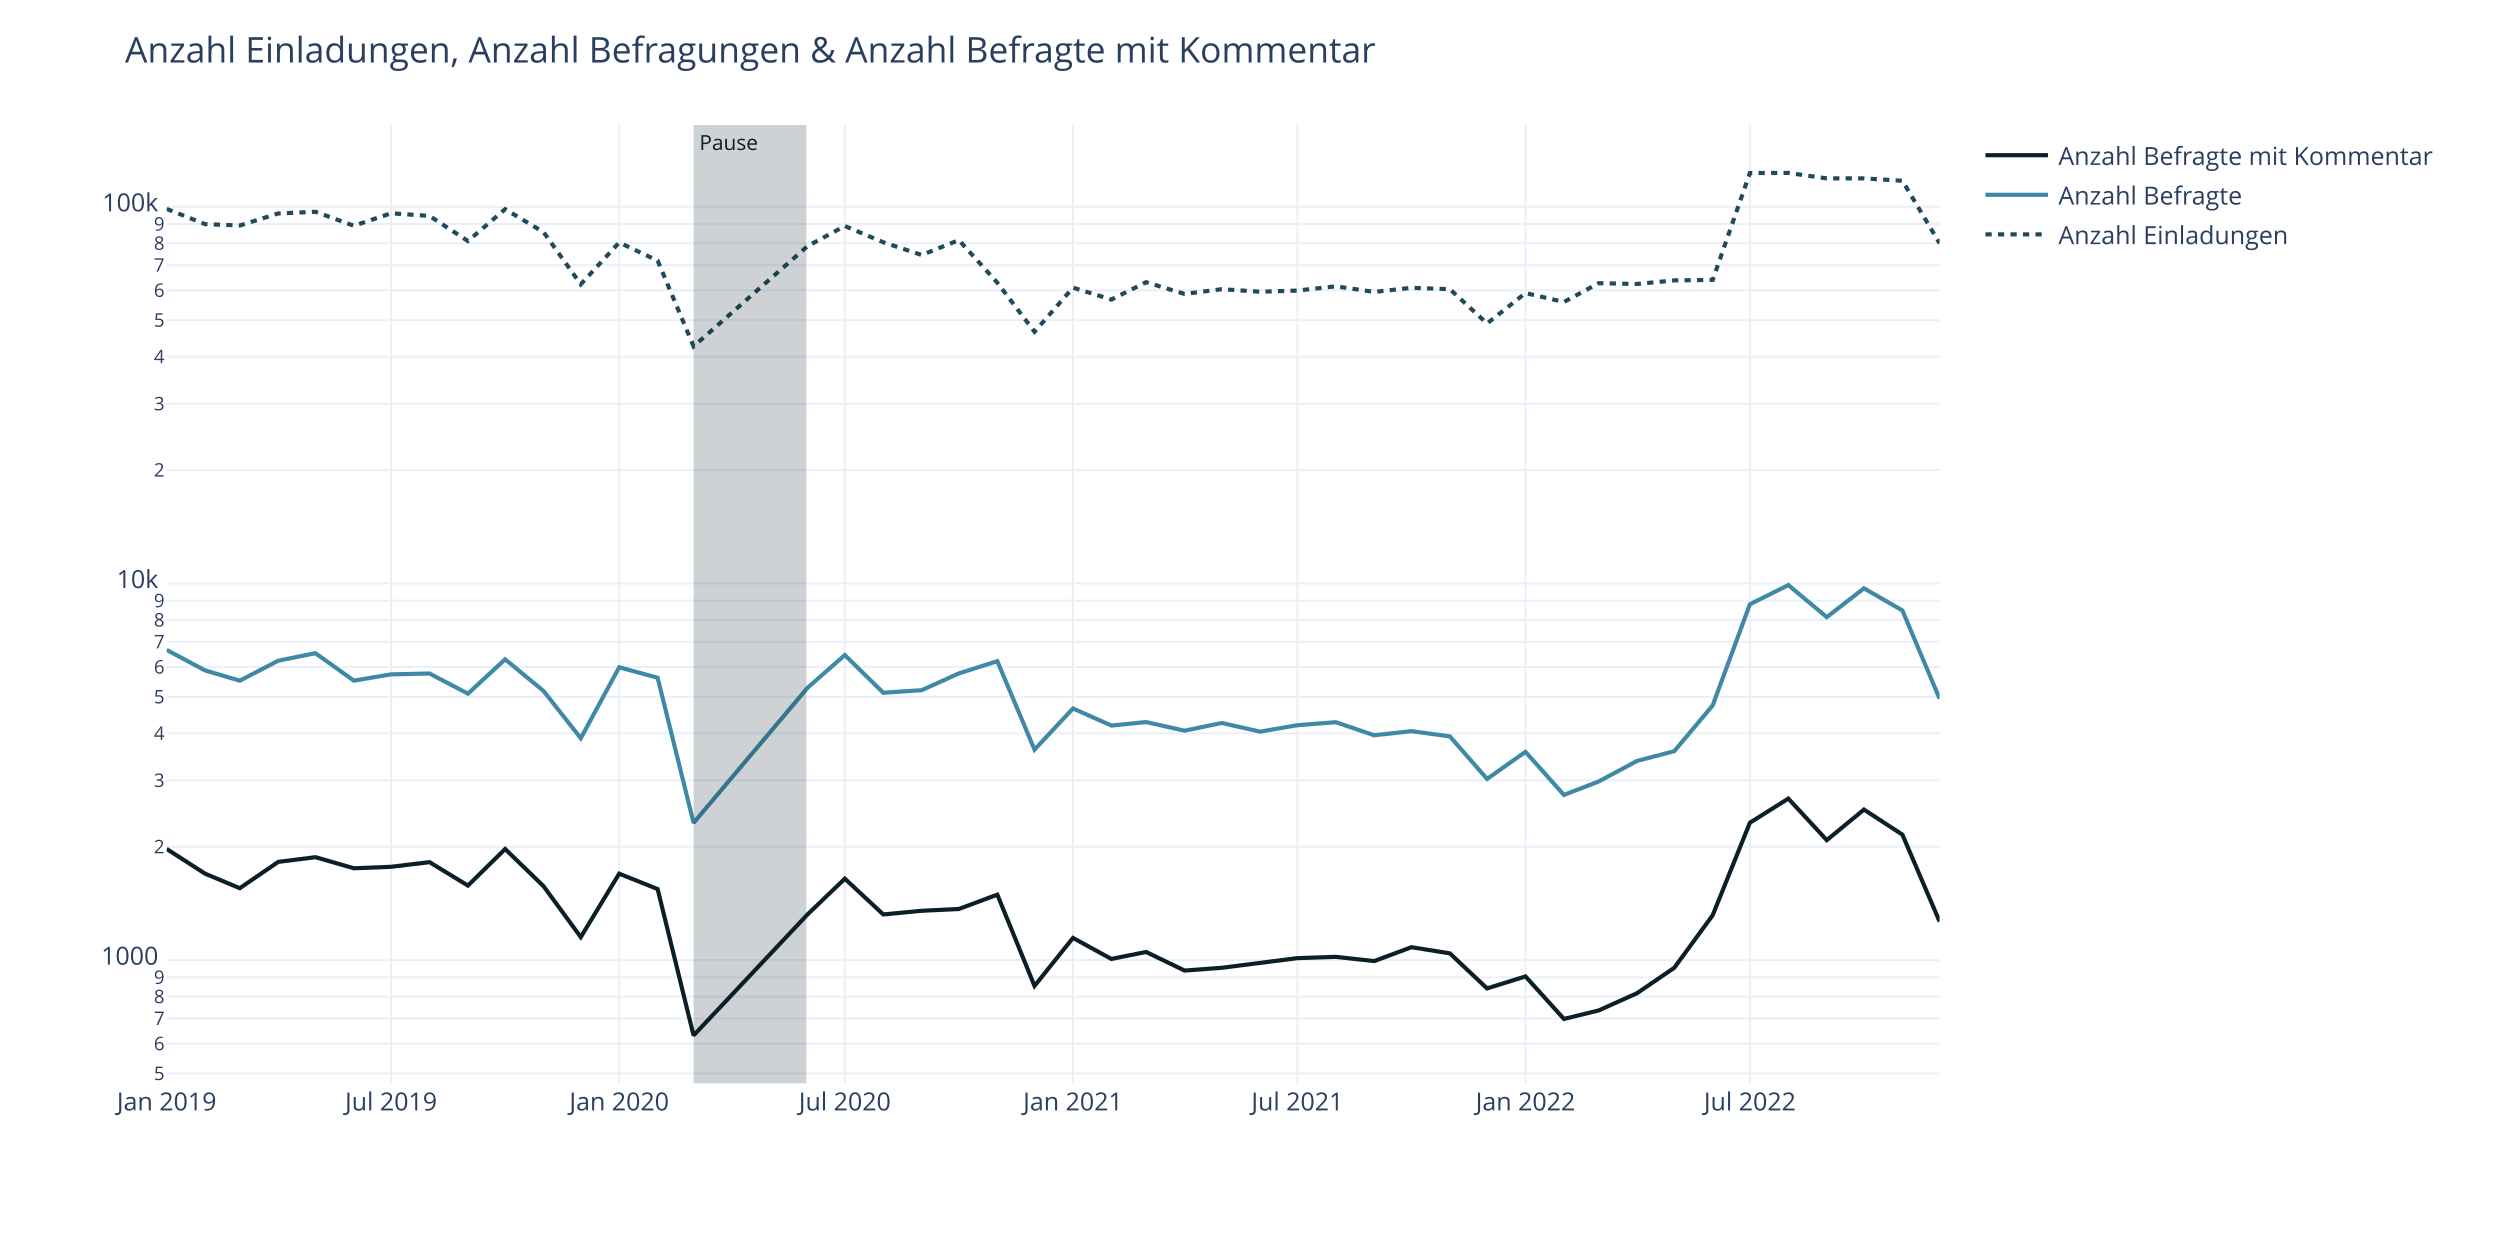
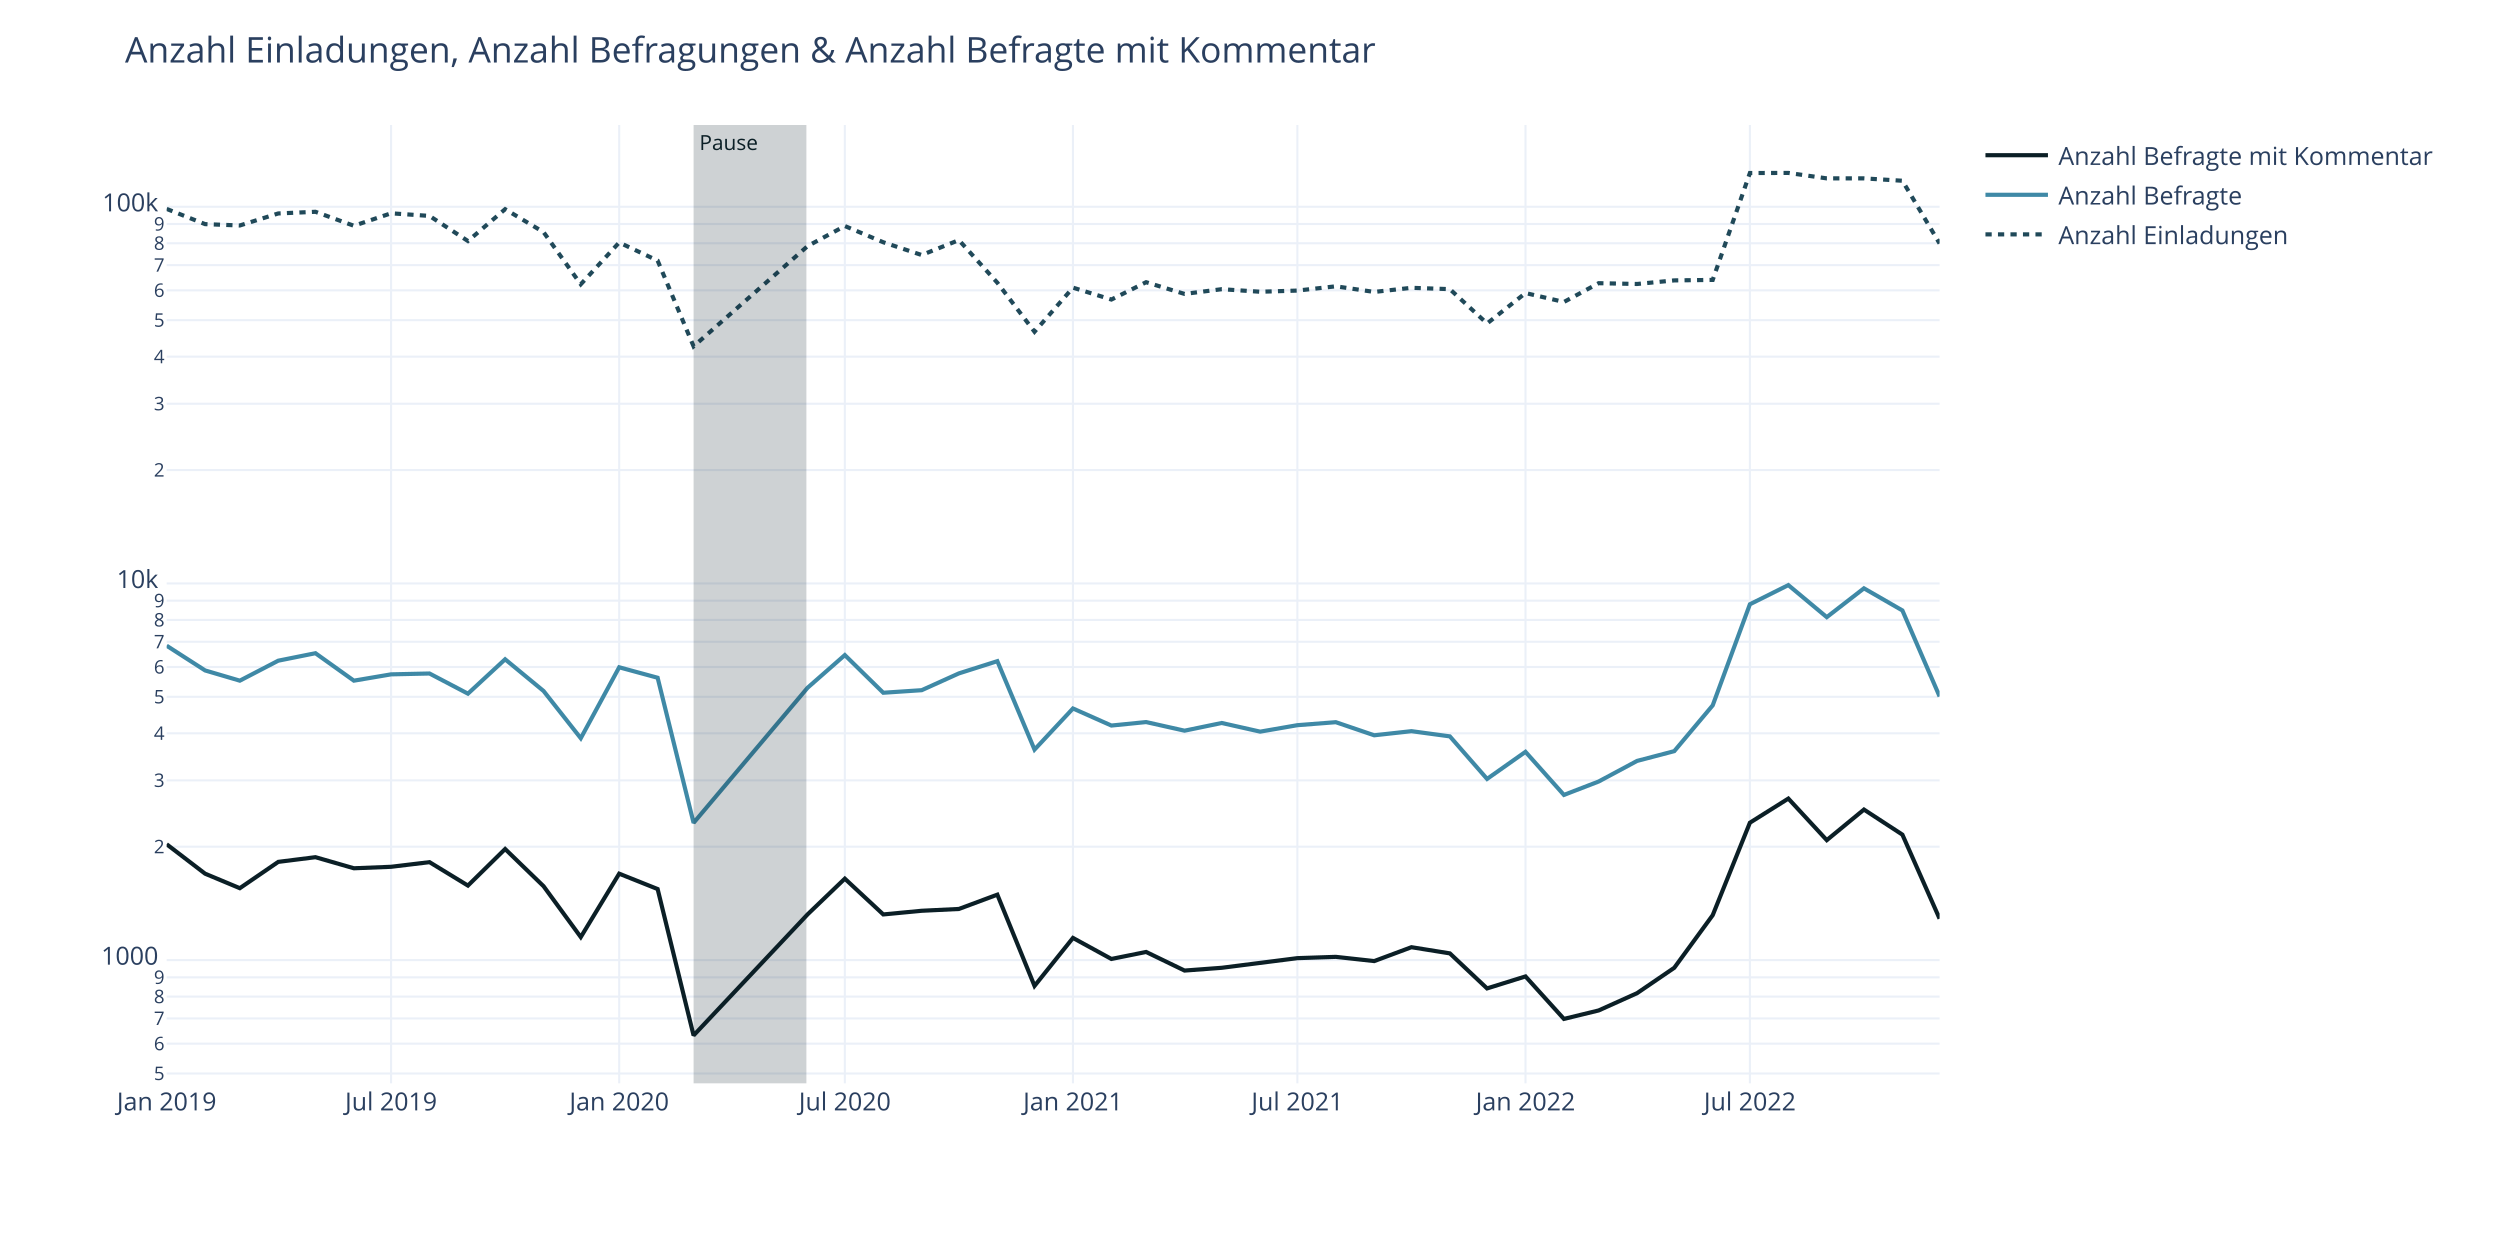
<svg xmlns="http://www.w3.org/2000/svg" class="main-svg" width="1200" height="600" style="" viewBox="0 0 1200 600">
  <rect x="0" y="0" width="1200" height="600" style="fill: rgb(255, 255, 255); fill-opacity: 1;" />
-   <defs id="defs-ee88ed">
+   <defs id="defs-65f2b1">
    <g class="clips">
-       <clipPath id="clipee88edxyplot" class="plotclip">
+       <clipPath id="clip65f2b1xyplot" class="plotclip">
        <rect width="851" height="460" />
      </clipPath>
-       <clipPath class="axesclip" id="clipee88edx">
+       <clipPath class="axesclip" id="clip65f2b1x">
        <rect x="80" y="0" width="851" height="600" />
      </clipPath>
-       <clipPath class="axesclip" id="clipee88edy">
+       <clipPath class="axesclip" id="clip65f2b1y">
        <rect x="0" y="60" width="1200" height="460" />
      </clipPath>
-       <clipPath class="axesclip" id="clipee88edxy">
+       <clipPath class="axesclip" id="clip65f2b1xy">
        <rect x="80" y="60" width="851" height="460" />
      </clipPath>
    </g>
    <g class="gradients" />
    <g class="patterns" />
  </defs>
  <g class="bglayer" />
  <g class="layer-below">
    <g class="imagelayer" />
    <g class="shapelayer" />
  </g>
  <g class="cartesianlayer">
    <g class="subplot xy">
      <g class="layer-subplot">
        <g class="shapelayer" />
        <g class="imagelayer" />
      </g>
      <g class="minor-gridlayer">
        <g class="x" />
        <g class="y" />
      </g>
      <g class="gridlayer">
        <g class="x">
          <path class="xgrid crisp" transform="translate(187.71,0)" d="M0,60v460" style="stroke: rgb(235, 240, 248); stroke-opacity: 1; stroke-width: 1px;" />
          <path class="xgrid crisp" transform="translate(297.21,0)" d="M0,60v460" style="stroke: rgb(235, 240, 248); stroke-opacity: 1; stroke-width: 1px;" />
          <path class="xgrid crisp" transform="translate(405.52,0)" d="M0,60v460" style="stroke: rgb(235, 240, 248); stroke-opacity: 1; stroke-width: 1px;" />
          <path class="xgrid crisp" transform="translate(515.02,0)" d="M0,60v460" style="stroke: rgb(235, 240, 248); stroke-opacity: 1; stroke-width: 1px;" />
          <path class="xgrid crisp" transform="translate(622.74,0)" d="M0,60v460" style="stroke: rgb(235, 240, 248); stroke-opacity: 1; stroke-width: 1px;" />
          <path class="xgrid crisp" transform="translate(732.23,0)" d="M0,60v460" style="stroke: rgb(235, 240, 248); stroke-opacity: 1; stroke-width: 1px;" />
          <path class="xgrid crisp" transform="translate(839.95,0)" d="M0,60v460" style="stroke: rgb(235, 240, 248); stroke-opacity: 1; stroke-width: 1px;" />
        </g>
        <g class="y">
          <path class="ygrid crisp" transform="translate(0,515.27)" d="M80,0h851" style="stroke: rgb(235, 240, 248); stroke-opacity: 1; stroke-width: 1px;" />
          <path class="ygrid crisp" transform="translate(0,500.96)" d="M80,0h851" style="stroke: rgb(235, 240, 248); stroke-opacity: 1; stroke-width: 1px;" />
          <path class="ygrid crisp" transform="translate(0,488.85)" d="M80,0h851" style="stroke: rgb(235, 240, 248); stroke-opacity: 1; stroke-width: 1px;" />
          <path class="ygrid crisp" transform="translate(0,478.37)" d="M80,0h851" style="stroke: rgb(235, 240, 248); stroke-opacity: 1; stroke-width: 1px;" />
          <path class="ygrid crisp" transform="translate(0,469.12)" d="M80,0h851" style="stroke: rgb(235, 240, 248); stroke-opacity: 1; stroke-width: 1px;" />
          <path class="ygrid crisp" transform="translate(0,460.85)" d="M80,0h851" style="stroke: rgb(235, 240, 248); stroke-opacity: 1; stroke-width: 1px;" />
          <path class="ygrid crisp" transform="translate(0,406.42)" d="M80,0h851" style="stroke: rgb(235, 240, 248); stroke-opacity: 1; stroke-width: 1px;" />
          <path class="ygrid crisp" transform="translate(0,374.58)" d="M80,0h851" style="stroke: rgb(235, 240, 248); stroke-opacity: 1; stroke-width: 1px;" />
          <path class="ygrid crisp" transform="translate(0,351.99)" d="M80,0h851" style="stroke: rgb(235, 240, 248); stroke-opacity: 1; stroke-width: 1px;" />
          <path class="ygrid crisp" transform="translate(0,334.47)" d="M80,0h851" style="stroke: rgb(235, 240, 248); stroke-opacity: 1; stroke-width: 1px;" />
          <path class="ygrid crisp" transform="translate(0,320.16)" d="M80,0h851" style="stroke: rgb(235, 240, 248); stroke-opacity: 1; stroke-width: 1px;" />
          <path class="ygrid crisp" transform="translate(0,308.05)" d="M80,0h851" style="stroke: rgb(235, 240, 248); stroke-opacity: 1; stroke-width: 1px;" />
          <path class="ygrid crisp" transform="translate(0,297.57)" d="M80,0h851" style="stroke: rgb(235, 240, 248); stroke-opacity: 1; stroke-width: 1px;" />
          <path class="ygrid crisp" transform="translate(0,288.32)" d="M80,0h851" style="stroke: rgb(235, 240, 248); stroke-opacity: 1; stroke-width: 1px;" />
          <path class="ygrid crisp" transform="translate(0,280.05)" d="M80,0h851" style="stroke: rgb(235, 240, 248); stroke-opacity: 1; stroke-width: 1px;" />
          <path class="ygrid crisp" transform="translate(0,225.62)" d="M80,0h851" style="stroke: rgb(235, 240, 248); stroke-opacity: 1; stroke-width: 1px;" />
          <path class="ygrid crisp" transform="translate(0,193.79)" d="M80,0h851" style="stroke: rgb(235, 240, 248); stroke-opacity: 1; stroke-width: 1px;" />
          <path class="ygrid crisp" transform="translate(0,171.2)" d="M80,0h851" style="stroke: rgb(235, 240, 248); stroke-opacity: 1; stroke-width: 1px;" />
          <path class="ygrid crisp" transform="translate(0,153.68)" d="M80,0h851" style="stroke: rgb(235, 240, 248); stroke-opacity: 1; stroke-width: 1px;" />
          <path class="ygrid crisp" transform="translate(0,139.36)" d="M80,0h851" style="stroke: rgb(235, 240, 248); stroke-opacity: 1; stroke-width: 1px;" />
          <path class="ygrid crisp" transform="translate(0,127.26)" d="M80,0h851" style="stroke: rgb(235, 240, 248); stroke-opacity: 1; stroke-width: 1px;" />
          <path class="ygrid crisp" transform="translate(0,116.77)" d="M80,0h851" style="stroke: rgb(235, 240, 248); stroke-opacity: 1; stroke-width: 1px;" />
          <path class="ygrid crisp" transform="translate(0,107.52)" d="M80,0h851" style="stroke: rgb(235, 240, 248); stroke-opacity: 1; stroke-width: 1px;" />
          <path class="ygrid crisp" transform="translate(0,99.25)" d="M80,0h851" style="stroke: rgb(235, 240, 248); stroke-opacity: 1; stroke-width: 1px;" />
        </g>
      </g>
      <g class="zerolinelayer" />
      <path class="xlines-below" />
      <path class="ylines-below" />
      <g class="overlines-below" />
      <g class="xaxislayer-below" />
      <g class="yaxislayer-below" />
      <g class="overaxes-below" />
-       <g class="plot" transform="translate(80,60)" clip-path="url(#clipee88edxyplot)">
+       <g class="plot" transform="translate(80,60)" clip-path="url(#clip65f2b1xyplot)">
        <g class="scatterlayer mlayer">
-           <g class="trace scatter trace536aa2" style="stroke-miterlimit: 2; opacity: 1;">
+           <g class="trace scatter trace4767e3" style="stroke-miterlimit: 2; opacity: 1;">
            <g class="fills" />
            <g class="errorbars" />
            <g class="lines">
-               <path class="js-line" d="M0,347.49L18.45,359.37L35.11,366.33L53.56,353.7L71.41,351.45L89.86,356.77L107.71,356.06L126.16,353.83L144.61,365.08L162.46,347.53L180.91,365.38L198.77,389.8L217.21,359.37L235.66,366.74L252.92,437L307.67,378.87L325.52,361.76L343.97,378.93L362.42,377.17L380.27,376.3L398.72,369.43L416.57,413.24L435.02,390.21L453.47,400.3L470.13,396.94L488.58,405.87L506.43,404.54L542.74,399.91L561.18,399.29L579.63,401.32L597.49,394.66L615.93,397.62L633.79,414.44L652.23,408.68L670.68,429.08L687.35,425.02L705.79,416.72L723.65,404.54L742.1,379.28L759.95,334.9L778.4,323.32L796.85,343.27L814.7,328.59L833.15,340.63L851,382.33" style="vector-effect: non-scaling-stroke; fill: none; stroke: rgb(11, 31, 38); stroke-opacity: 1; stroke-width: 2px; opacity: 1;" />
+               <path class="js-line" d="M0,345.25L18.45,359.37L35.11,366.33L53.56,353.7L71.41,351.45L89.86,356.77L107.71,356.06L126.16,353.83L144.61,365.08L162.46,347.53L180.91,365.38L198.77,389.8L217.21,359.37L235.66,366.74L252.92,437L307.67,378.87L325.52,361.76L343.97,378.93L362.42,377.17L380.27,376.3L398.72,369.43L416.57,413.24L435.02,390.21L453.47,400.3L470.13,396.94L488.58,405.87L506.43,404.54L542.74,399.91L561.18,399.29L579.63,401.32L597.49,394.66L615.93,397.62L633.79,414.44L652.23,408.68L670.68,429.08L687.35,425.02L705.79,416.72L723.65,404.54L742.1,379.28L759.95,334.9L778.4,323.32L796.85,343.27L814.7,328.59L833.15,340.63L851,380.97" style="vector-effect: non-scaling-stroke; fill: none; stroke: rgb(11, 31, 38); stroke-opacity: 1; stroke-width: 2px; opacity: 1;" />
            </g>
            <g class="points" />
            <g class="text" />
          </g>
-           <g class="trace scatter trace9c2189" style="stroke-miterlimit: 2; opacity: 1;">
+           <g class="trace scatter trace927176" style="stroke-miterlimit: 2; opacity: 1;">
            <g class="fills" />
            <g class="errorbars" />
            <g class="lines">
-               <path class="js-line" d="M0,251.96L18.45,261.81L35.11,266.72L53.56,257.13L71.41,253.54L89.86,266.72L107.71,263.69L126.16,263.28L144.61,272.96L162.46,256.46L180.91,271.68L198.77,294.35L217.21,260.3L235.66,265.32L252.92,334.97L307.67,270.09L325.52,254.44L343.97,272.52L362.42,271.29L380.27,263.23L398.72,257.36L416.57,299.81L435.02,280.07L453.47,288.26L470.13,286.59L488.58,290.73L506.43,287.03L524.88,291.19L542.74,288.09L561.18,286.65L579.63,292.94L597.49,290.96L615.93,293.46L633.79,313.88L652.23,300.88L670.68,321.56L687.35,315.13L705.79,305.24L723.65,300.55L742.1,278.57L759.95,230.05L778.4,220.85L796.85,236.23L814.7,222.4L833.15,233.02L851,275.36" style="vector-effect: non-scaling-stroke; fill: none; stroke: rgb(63, 137, 166); stroke-opacity: 1; stroke-width: 2px; opacity: 1;" />
+               <path class="js-line" d="M0,249.95L18.45,261.81L35.11,266.72L53.56,257.13L71.41,253.54L89.86,266.72L107.71,263.69L126.16,263.28L144.61,272.96L162.46,256.46L180.91,271.68L198.77,294.35L217.21,260.3L235.66,265.32L252.92,334.97L307.67,270.09L325.52,254.44L343.97,272.52L362.42,271.29L380.27,263.23L398.72,257.36L416.57,299.81L435.02,280.07L453.47,288.26L470.13,286.59L488.58,290.73L506.43,287.03L524.88,291.19L542.74,288.09L561.18,286.65L579.63,292.94L597.49,290.96L615.93,293.46L633.79,313.88L652.23,300.88L670.68,321.56L687.35,315.13L705.79,305.24L723.65,300.55L742.1,278.57L759.95,230.05L778.4,220.85L796.85,236.23L814.7,222.4L833.15,233.02L851,274.29" style="vector-effect: non-scaling-stroke; fill: none; stroke: rgb(63, 137, 166); stroke-opacity: 1; stroke-width: 2px; opacity: 1;" />
            </g>
            <g class="points" />
            <g class="text" />
          </g>
-           <g class="trace scatter trace2be1af" style="stroke-miterlimit: 2; opacity: 1;">
+           <g class="trace scatter tracec2c45c" style="stroke-miterlimit: 2; opacity: 1;">
            <g class="fills" />
            <g class="errorbars" />
            <g class="lines">
-               <path class="js-line" d="M0,40.28L18.45,47.58L35.11,48.23L53.56,42.46L71.41,41.66L89.86,48.37L107.71,42.38L126.16,43.64L144.61,55.69L162.46,40.41L180.91,51.43L198.77,76.46L217.21,56.4L235.66,65.1L252.92,106.24L307.67,58.11L325.52,48.49L343.97,56.28L362.42,62.41L380.27,55.25L398.72,75.7L416.57,99.25L435.02,78.07L453.47,83.78L470.13,75.46L488.58,81.08L506.43,78.81L524.88,80.04L542.74,79.48L561.18,77.43L579.63,80.13L597.49,78.15L615.93,78.79L633.79,95.28L652.23,80.66L670.68,84.95L687.35,75.93L705.79,76.31L723.65,74.59L742.1,74.36L759.95,23.05L778.4,23L796.85,25.62L814.7,25.62L833.15,26.76L851,56.77" style="vector-effect: non-scaling-stroke; fill: none; stroke: rgb(32, 73, 89); stroke-opacity: 1; stroke-dasharray: 3px, 3px; stroke-width: 2px; opacity: 1;" />
+               <path class="js-line" d="M0,40.28L18.45,47.58L35.11,48.23L53.56,42.46L71.41,41.66L89.86,48.37L107.71,42.38L126.16,43.64L144.61,55.69L162.46,40.41L180.91,51.43L198.77,76.46L217.21,56.4L235.66,65.1L252.92,106.24L307.67,58.11L325.52,48.49L343.97,56.28L362.42,62.41L380.27,55.25L398.72,75.7L416.57,99.25L435.02,78.07L453.47,83.78L470.13,75.46L488.58,81.08L506.43,78.81L524.88,80.04L542.74,79.48L561.18,77.43L579.63,80.13L597.49,78.15L615.93,78.79L633.79,95.28L652.23,80.66L670.68,84.95L687.35,75.93L705.79,76.31L723.65,74.59L742.1,74.36L759.95,23.05L778.4,23L796.85,25.62L814.7,25.62L833.15,26.76L851,56.87" style="vector-effect: non-scaling-stroke; fill: none; stroke: rgb(32, 73, 89); stroke-opacity: 1; stroke-dasharray: 3px, 3px; stroke-width: 2px; opacity: 1;" />
            </g>
            <g class="points" />
            <g class="text" />
          </g>
        </g>
      </g>
      <g class="overplot" />
      <path class="xlines-above crisp" d="M0,0" style="fill: none;" />
      <path class="ylines-above crisp" d="M0,0" style="fill: none;" />
      <g class="overlines-above" />
      <g class="xaxislayer-above">
        <g class="xtick">
          <text text-anchor="middle" x="0" y="533" transform="translate(80,0)" style="font-family: 'Open Sans', verdana, arial, sans-serif; font-size: 12px; fill: rgb(42, 63, 95); fill-opacity: 1; white-space: pre; opacity: 1;">Jan 2019</text>
        </g>
        <g class="xtick">
          <text text-anchor="middle" x="0" y="533" style="font-family: 'Open Sans', verdana, arial, sans-serif; font-size: 12px; fill: rgb(42, 63, 95); fill-opacity: 1; white-space: pre; opacity: 1;" transform="translate(187.71,0)">Jul 2019</text>
        </g>
        <g class="xtick">
          <text text-anchor="middle" x="0" y="533" style="font-family: 'Open Sans', verdana, arial, sans-serif; font-size: 12px; fill: rgb(42, 63, 95); fill-opacity: 1; white-space: pre; opacity: 1;" transform="translate(297.21,0)">Jan 2020</text>
        </g>
        <g class="xtick">
          <text text-anchor="middle" x="0" y="533" style="font-family: 'Open Sans', verdana, arial, sans-serif; font-size: 12px; fill: rgb(42, 63, 95); fill-opacity: 1; white-space: pre; opacity: 1;" transform="translate(405.52,0)">Jul 2020</text>
        </g>
        <g class="xtick">
          <text text-anchor="middle" x="0" y="533" style="font-family: 'Open Sans', verdana, arial, sans-serif; font-size: 12px; fill: rgb(42, 63, 95); fill-opacity: 1; white-space: pre; opacity: 1;" transform="translate(515.02,0)">Jan 2021</text>
        </g>
        <g class="xtick">
          <text text-anchor="middle" x="0" y="533" style="font-family: 'Open Sans', verdana, arial, sans-serif; font-size: 12px; fill: rgb(42, 63, 95); fill-opacity: 1; white-space: pre; opacity: 1;" transform="translate(622.74,0)">Jul 2021</text>
        </g>
        <g class="xtick">
          <text text-anchor="middle" x="0" y="533" style="font-family: 'Open Sans', verdana, arial, sans-serif; font-size: 12px; fill: rgb(42, 63, 95); fill-opacity: 1; white-space: pre; opacity: 1;" transform="translate(732.23,0)">Jan 2022</text>
        </g>
        <g class="xtick">
          <text text-anchor="middle" x="0" y="533" style="font-family: 'Open Sans', verdana, arial, sans-serif; font-size: 12px; fill: rgb(42, 63, 95); fill-opacity: 1; white-space: pre; opacity: 1;" transform="translate(839.95,0)">Jul 2022</text>
        </g>
      </g>
      <g class="yaxislayer-above">
        <g class="ytick">
          <text text-anchor="end" x="79" y="3.15" transform="translate(0,515.27)" style="font-family: 'Open Sans', verdana, arial, sans-serif; font-size: 9px; fill: rgb(42, 63, 95); fill-opacity: 1; white-space: pre; opacity: 1;">5</text>
        </g>
        <g class="ytick">
          <text text-anchor="end" x="79" y="3.15" style="font-family: 'Open Sans', verdana, arial, sans-serif; font-size: 9px; fill: rgb(42, 63, 95); fill-opacity: 1; white-space: pre; opacity: 1;" transform="translate(0,500.96)">6</text>
        </g>
        <g class="ytick">
          <text text-anchor="end" x="79" y="3.15" style="font-family: 'Open Sans', verdana, arial, sans-serif; font-size: 9px; fill: rgb(42, 63, 95); fill-opacity: 1; white-space: pre; opacity: 1;" transform="translate(0,488.85)">7</text>
        </g>
        <g class="ytick">
          <text text-anchor="end" x="79" y="3.15" style="font-family: 'Open Sans', verdana, arial, sans-serif; font-size: 9px; fill: rgb(42, 63, 95); fill-opacity: 1; white-space: pre; opacity: 1;" transform="translate(0,478.37)">8</text>
        </g>
        <g class="ytick">
          <text text-anchor="end" x="79" y="3.15" style="font-family: 'Open Sans', verdana, arial, sans-serif; font-size: 9px; fill: rgb(42, 63, 95); fill-opacity: 1; white-space: pre; opacity: 1;" transform="translate(0,469.12)">9</text>
        </g>
        <g class="ytick">
          <text text-anchor="end" x="76" y="2.2" style="font-family: 'Open Sans', verdana, arial, sans-serif; font-size: 12px; fill: rgb(42, 63, 95); fill-opacity: 1; white-space: pre; opacity: 1;" transform="translate(0,460.85)">1000</text>
        </g>
        <g class="ytick">
          <text text-anchor="end" x="79" y="3.15" style="font-family: 'Open Sans', verdana, arial, sans-serif; font-size: 9px; fill: rgb(42, 63, 95); fill-opacity: 1; white-space: pre; opacity: 1;" transform="translate(0,406.42)">2</text>
        </g>
        <g class="ytick">
          <text text-anchor="end" x="79" y="3.15" style="font-family: 'Open Sans', verdana, arial, sans-serif; font-size: 9px; fill: rgb(42, 63, 95); fill-opacity: 1; white-space: pre; opacity: 1;" transform="translate(0,374.58)">3</text>
        </g>
        <g class="ytick">
          <text text-anchor="end" x="79" y="3.15" style="font-family: 'Open Sans', verdana, arial, sans-serif; font-size: 9px; fill: rgb(42, 63, 95); fill-opacity: 1; white-space: pre; opacity: 1;" transform="translate(0,351.99)">4</text>
        </g>
        <g class="ytick">
          <text text-anchor="end" x="79" y="3.15" style="font-family: 'Open Sans', verdana, arial, sans-serif; font-size: 9px; fill: rgb(42, 63, 95); fill-opacity: 1; white-space: pre; opacity: 1;" transform="translate(0,334.47)">5</text>
        </g>
        <g class="ytick">
          <text text-anchor="end" x="79" y="3.15" style="font-family: 'Open Sans', verdana, arial, sans-serif; font-size: 9px; fill: rgb(42, 63, 95); fill-opacity: 1; white-space: pre; opacity: 1;" transform="translate(0,320.16)">6</text>
        </g>
        <g class="ytick">
          <text text-anchor="end" x="79" y="3.15" style="font-family: 'Open Sans', verdana, arial, sans-serif; font-size: 9px; fill: rgb(42, 63, 95); fill-opacity: 1; white-space: pre; opacity: 1;" transform="translate(0,308.05)">7</text>
        </g>
        <g class="ytick">
          <text text-anchor="end" x="79" y="3.15" style="font-family: 'Open Sans', verdana, arial, sans-serif; font-size: 9px; fill: rgb(42, 63, 95); fill-opacity: 1; white-space: pre; opacity: 1;" transform="translate(0,297.57)">8</text>
        </g>
        <g class="ytick">
          <text text-anchor="end" x="79" y="3.15" style="font-family: 'Open Sans', verdana, arial, sans-serif; font-size: 9px; fill: rgb(42, 63, 95); fill-opacity: 1; white-space: pre; opacity: 1;" transform="translate(0,288.32)">9</text>
        </g>
        <g class="ytick">
          <text text-anchor="end" x="76" y="2.2" style="font-family: 'Open Sans', verdana, arial, sans-serif; font-size: 12px; fill: rgb(42, 63, 95); fill-opacity: 1; white-space: pre; opacity: 1;" transform="translate(0,280.05)">10k</text>
        </g>
        <g class="ytick">
          <text text-anchor="end" x="79" y="3.15" style="font-family: 'Open Sans', verdana, arial, sans-serif; font-size: 9px; fill: rgb(42, 63, 95); fill-opacity: 1; white-space: pre; opacity: 1;" transform="translate(0,225.62)">2</text>
        </g>
        <g class="ytick">
          <text text-anchor="end" x="79" y="3.15" style="font-family: 'Open Sans', verdana, arial, sans-serif; font-size: 9px; fill: rgb(42, 63, 95); fill-opacity: 1; white-space: pre; opacity: 1;" transform="translate(0,193.79)">3</text>
        </g>
        <g class="ytick">
          <text text-anchor="end" x="79" y="3.15" style="font-family: 'Open Sans', verdana, arial, sans-serif; font-size: 9px; fill: rgb(42, 63, 95); fill-opacity: 1; white-space: pre; opacity: 1;" transform="translate(0,171.2)">4</text>
        </g>
        <g class="ytick">
          <text text-anchor="end" x="79" y="3.15" style="font-family: 'Open Sans', verdana, arial, sans-serif; font-size: 9px; fill: rgb(42, 63, 95); fill-opacity: 1; white-space: pre; opacity: 1;" transform="translate(0,153.68)">5</text>
        </g>
        <g class="ytick">
          <text text-anchor="end" x="79" y="3.15" style="font-family: 'Open Sans', verdana, arial, sans-serif; font-size: 9px; fill: rgb(42, 63, 95); fill-opacity: 1; white-space: pre; opacity: 1;" transform="translate(0,139.36)">6</text>
        </g>
        <g class="ytick">
          <text text-anchor="end" x="79" y="3.15" style="font-family: 'Open Sans', verdana, arial, sans-serif; font-size: 9px; fill: rgb(42, 63, 95); fill-opacity: 1; white-space: pre; opacity: 1;" transform="translate(0,127.26)">7</text>
        </g>
        <g class="ytick">
          <text text-anchor="end" x="79" y="3.15" style="font-family: 'Open Sans', verdana, arial, sans-serif; font-size: 9px; fill: rgb(42, 63, 95); fill-opacity: 1; white-space: pre; opacity: 1;" transform="translate(0,116.77)">8</text>
        </g>
        <g class="ytick">
          <text text-anchor="end" x="79" y="3.15" style="font-family: 'Open Sans', verdana, arial, sans-serif; font-size: 9px; fill: rgb(42, 63, 95); fill-opacity: 1; white-space: pre; opacity: 1;" transform="translate(0,107.52)">9</text>
        </g>
        <g class="ytick">
          <text text-anchor="end" x="76" y="2.2" style="font-family: 'Open Sans', verdana, arial, sans-serif; font-size: 12px; fill: rgb(42, 63, 95); fill-opacity: 1; white-space: pre; opacity: 1;" transform="translate(0,99.25)">100k</text>
        </g>
      </g>
      <g class="overaxes-above" />
    </g>
  </g>
  <g class="polarlayer" />
  <g class="smithlayer" />
  <g class="ternarylayer" />
  <g class="geolayer" />
  <g class="funnelarealayer" />
  <g class="pielayer" />
  <g class="iciclelayer" />
  <g class="treemaplayer" />
  <g class="sunburstlayer" />
  <g class="glimages" />
-   <defs id="topdefs-ee88ed">
+   <defs id="topdefs-65f2b1">
    <g class="clips" />
-     <clipPath id="legendee88ed">
+     <clipPath id="legend65f2b1">
      <rect width="240" height="67" x="0" y="0" />
    </clipPath>
  </defs>
  <g class="layer-above">
    <g class="imagelayer" />
    <g class="shapelayer">
-       <path data-index="0" fill-rule="evenodd" d="M332.92,520H387.07V60H332.92Z" clip-path="url(#clipee88edx)" style="opacity: 0.2; stroke: rgb(0, 0, 0); stroke-opacity: 0; fill: rgb(11, 31, 38); fill-opacity: 1; stroke-width: 0px;" />
+       <path data-index="0" fill-rule="evenodd" d="M332.92,520H387.07V60H332.92Z" clip-path="url(#clip65f2b1x)" style="opacity: 0.2; stroke: rgb(0, 0, 0); stroke-opacity: 0; fill: rgb(11, 31, 38); fill-opacity: 1; stroke-width: 0px;" />
    </g>
  </g>
  <g class="infolayer">
    <g class="legend" pointer-events="all" transform="translate(948.02,60)">
-       <rect class="bg" shape-rendering="crispEdges" width="240" height="67" x="0" y="0" style="stroke: rgb(68, 68, 68); stroke-opacity: 1; fill: rgb(255, 255, 255); fill-opacity: 1; stroke-width: 0px;" />
-       <g class="scrollbox" transform="" clip-path="url(#legendee88ed)">
+       <rect class="bg" shape-rendering="crispEdges" style="stroke: rgb(68, 68, 68); stroke-opacity: 1; fill: rgb(255, 255, 255); fill-opacity: 1; stroke-width: 0px;" width="240" height="67" x="0" y="0" />
+       <g class="scrollbox" transform="" clip-path="url(#legend65f2b1)">
        <g class="groups" transform="">
          <g class="traces" transform="translate(0,14.5)" style="opacity: 1;">
            <text class="legendtext" text-anchor="start" x="40" y="4.68" style="font-family: 'Open Sans', verdana, arial, sans-serif; font-size: 12px; fill: rgb(42, 63, 95); fill-opacity: 1; white-space: pre;">Anzahl Befragte mit Kommentar</text>
            <g class="layers" style="opacity: 1;">
              <g class="legendfill" />
              <g class="legendlines">
                <path class="js-line" d="M5,0h30" style="fill: none; stroke: rgb(11, 31, 38); stroke-opacity: 1; stroke-width: 2px;" />
              </g>
              <g class="legendsymbols">
                <g class="legendpoints" />
              </g>
            </g>
            <rect class="legendtoggle" x="0" y="-9.5" width="234.609" height="19" style="fill: rgb(0, 0, 0); fill-opacity: 0;" />
          </g>
        </g>
        <g class="groups" transform="">
          <g class="traces" transform="translate(0,33.5)" style="opacity: 1;">
            <text class="legendtext" text-anchor="start" x="40" y="4.68" style="font-family: 'Open Sans', verdana, arial, sans-serif; font-size: 12px; fill: rgb(42, 63, 95); fill-opacity: 1; white-space: pre;">Anzahl Befragte</text>
            <g class="layers" style="opacity: 1;">
              <g class="legendfill" />
              <g class="legendlines">
                <path class="js-line" d="M5,0h30" style="fill: none; stroke: rgb(63, 137, 166); stroke-opacity: 1; stroke-width: 2px;" />
              </g>
              <g class="legendsymbols">
                <g class="legendpoints" />
              </g>
            </g>
            <rect class="legendtoggle" x="0" y="-9.5" width="234.609" height="19" style="fill: rgb(0, 0, 0); fill-opacity: 0;" />
          </g>
        </g>
        <g class="groups" transform="">
          <g class="traces" transform="translate(0,52.5)" style="opacity: 1;">
            <text class="legendtext" text-anchor="start" x="40" y="4.68" style="font-family: 'Open Sans', verdana, arial, sans-serif; font-size: 12px; fill: rgb(42, 63, 95); fill-opacity: 1; white-space: pre;">Anzahl Einladungen</text>
            <g class="layers" style="opacity: 1;">
              <g class="legendfill" />
              <g class="legendlines">
                <path class="js-line" d="M5,0h30" style="fill: none; stroke: rgb(32, 73, 89); stroke-opacity: 1; stroke-dasharray: 3px, 3px; stroke-width: 2px;" />
              </g>
              <g class="legendsymbols">
                <g class="legendpoints" />
              </g>
            </g>
            <rect class="legendtoggle" x="0" y="-9.5" width="234.609" height="19" style="fill: rgb(0, 0, 0); fill-opacity: 0;" />
          </g>
        </g>
      </g>
-       <rect class="scrollbar" rx="20" ry="3" width="0" height="0" x="0" y="0" style="fill: rgb(128, 139, 164); fill-opacity: 1;" />
+       <rect class="scrollbar" rx="20" ry="3" width="0" height="0" style="fill: rgb(128, 139, 164); fill-opacity: 1;" x="0" y="0" />
    </g>
    <g class="g-gtitle">
      <text class="gtitle" x="60" y="30" text-anchor="start" dy="0em" style="font-family: 'Open Sans', verdana, arial, sans-serif; font-size: 17px; fill: rgb(42, 63, 95); opacity: 1; font-weight: normal; white-space: pre;">Anzahl Einladungen, Anzahl Befragungen &amp; Anzahl Befragte mit Kommentar</text>
    </g>
    <g class="g-xtitle" />
    <g class="g-ytitle" />
    <g class="annotation" data-index="0" style="opacity: 1;">
      <g class="annotation-text-g" transform="rotate(0,349.92,68)">
        <g class="cursor-pointer" transform="translate(333,60)">
          <rect class="bg" x="0.5" y="0.5" width="33" height="15" style="stroke-width: 1px; stroke: rgb(0, 0, 0); stroke-opacity: 0; fill: rgb(0, 0, 0); fill-opacity: 0;" />
          <text class="annotation-text" text-anchor="middle" x="16.766" y="12" style="font-family: 'Open Sans', verdana, arial, sans-serif; font-size: 10px; fill: rgb(11, 31, 38); fill-opacity: 1; white-space: pre;">Pause</text>
        </g>
      </g>
    </g>
  </g>
</svg>
